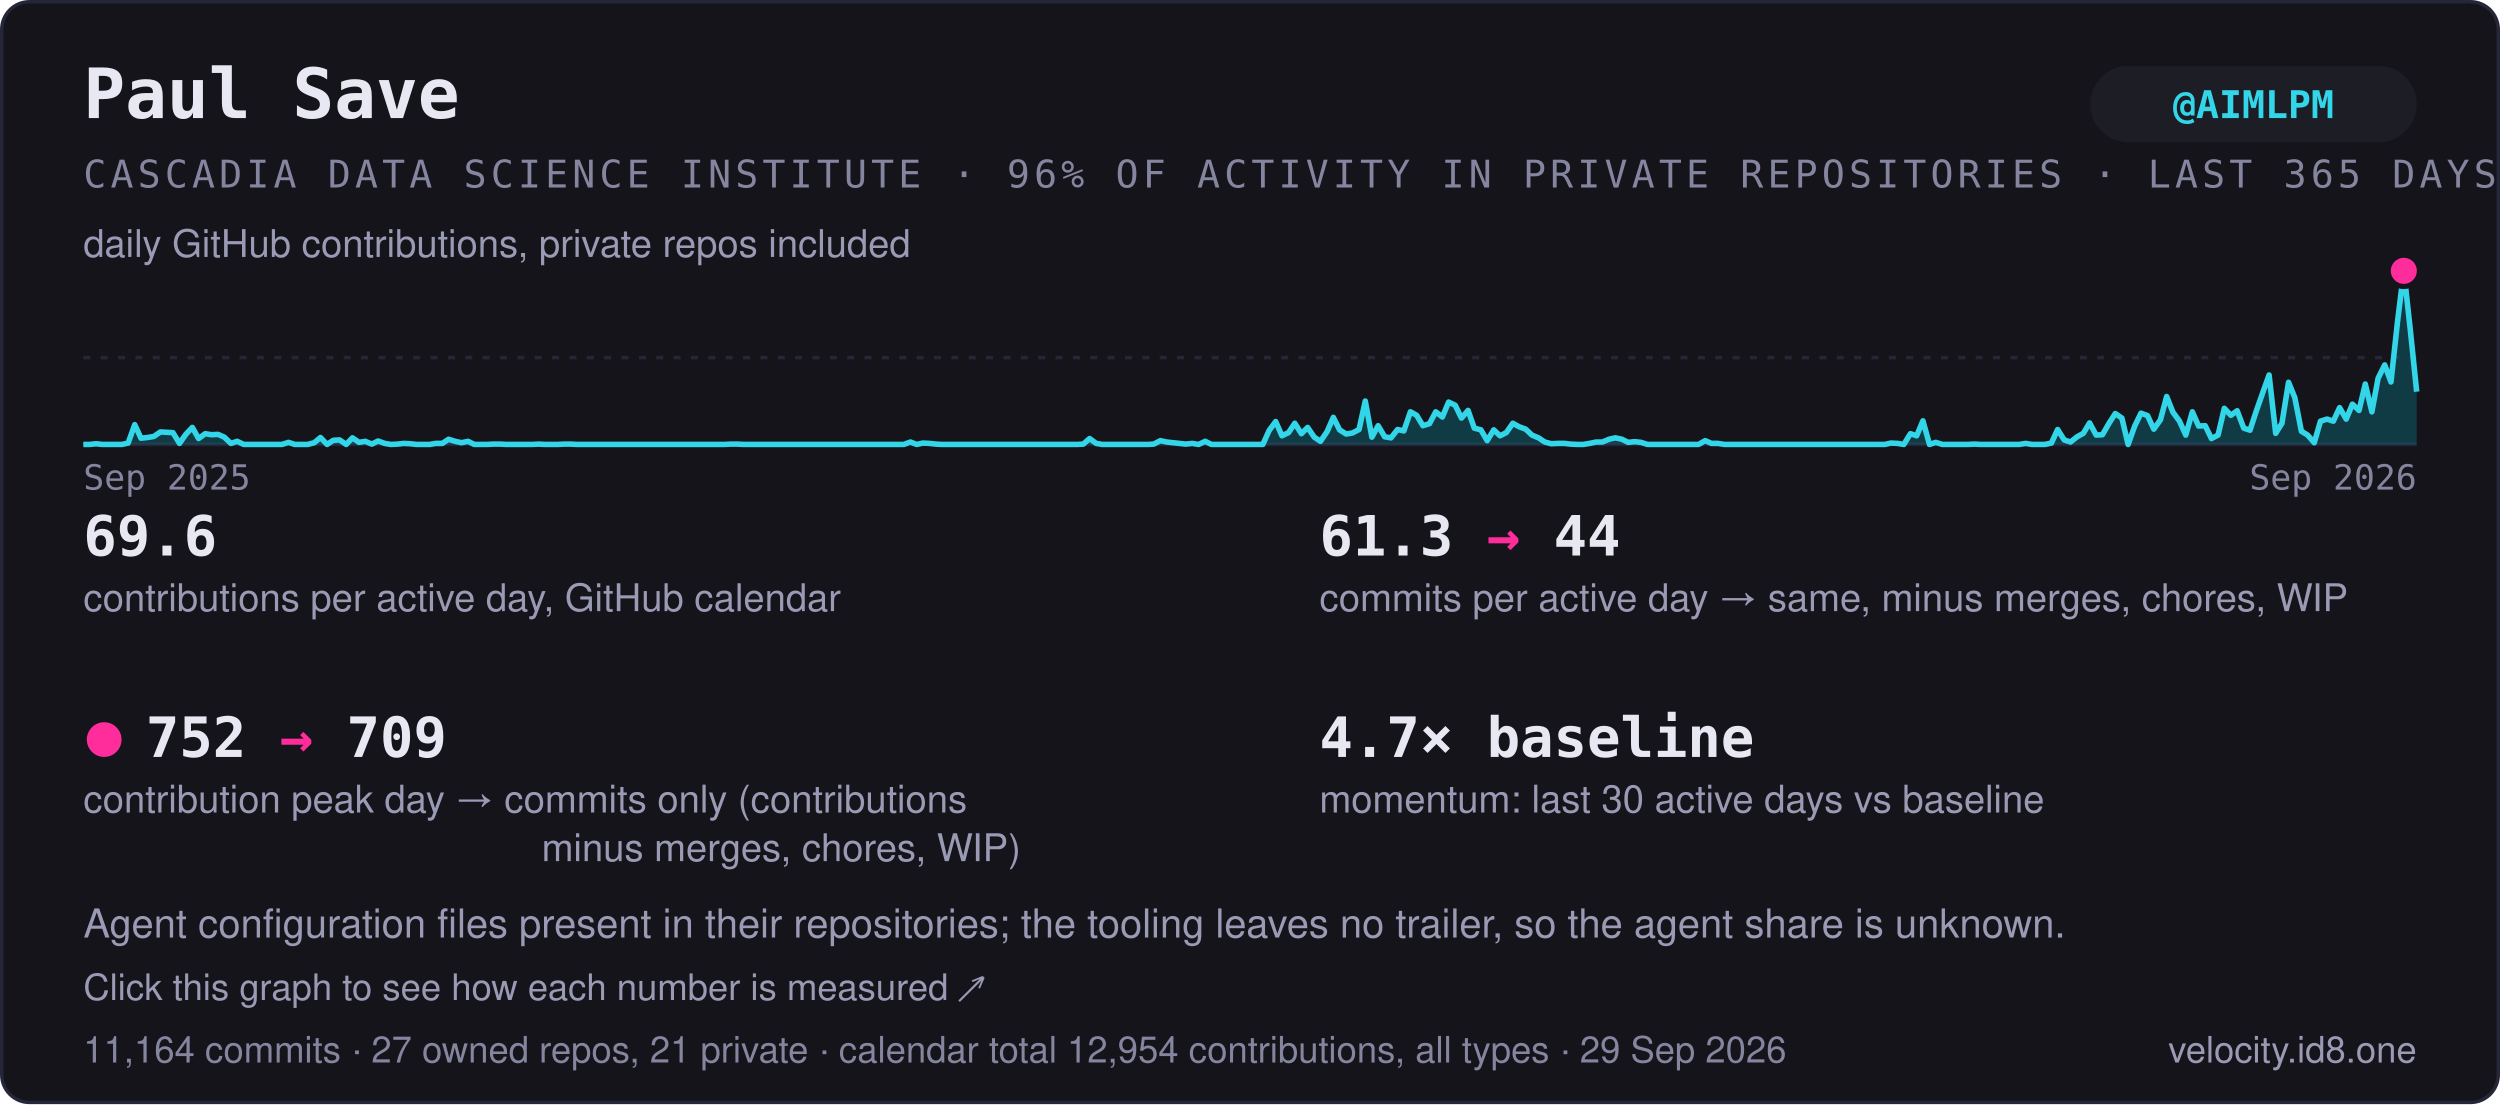
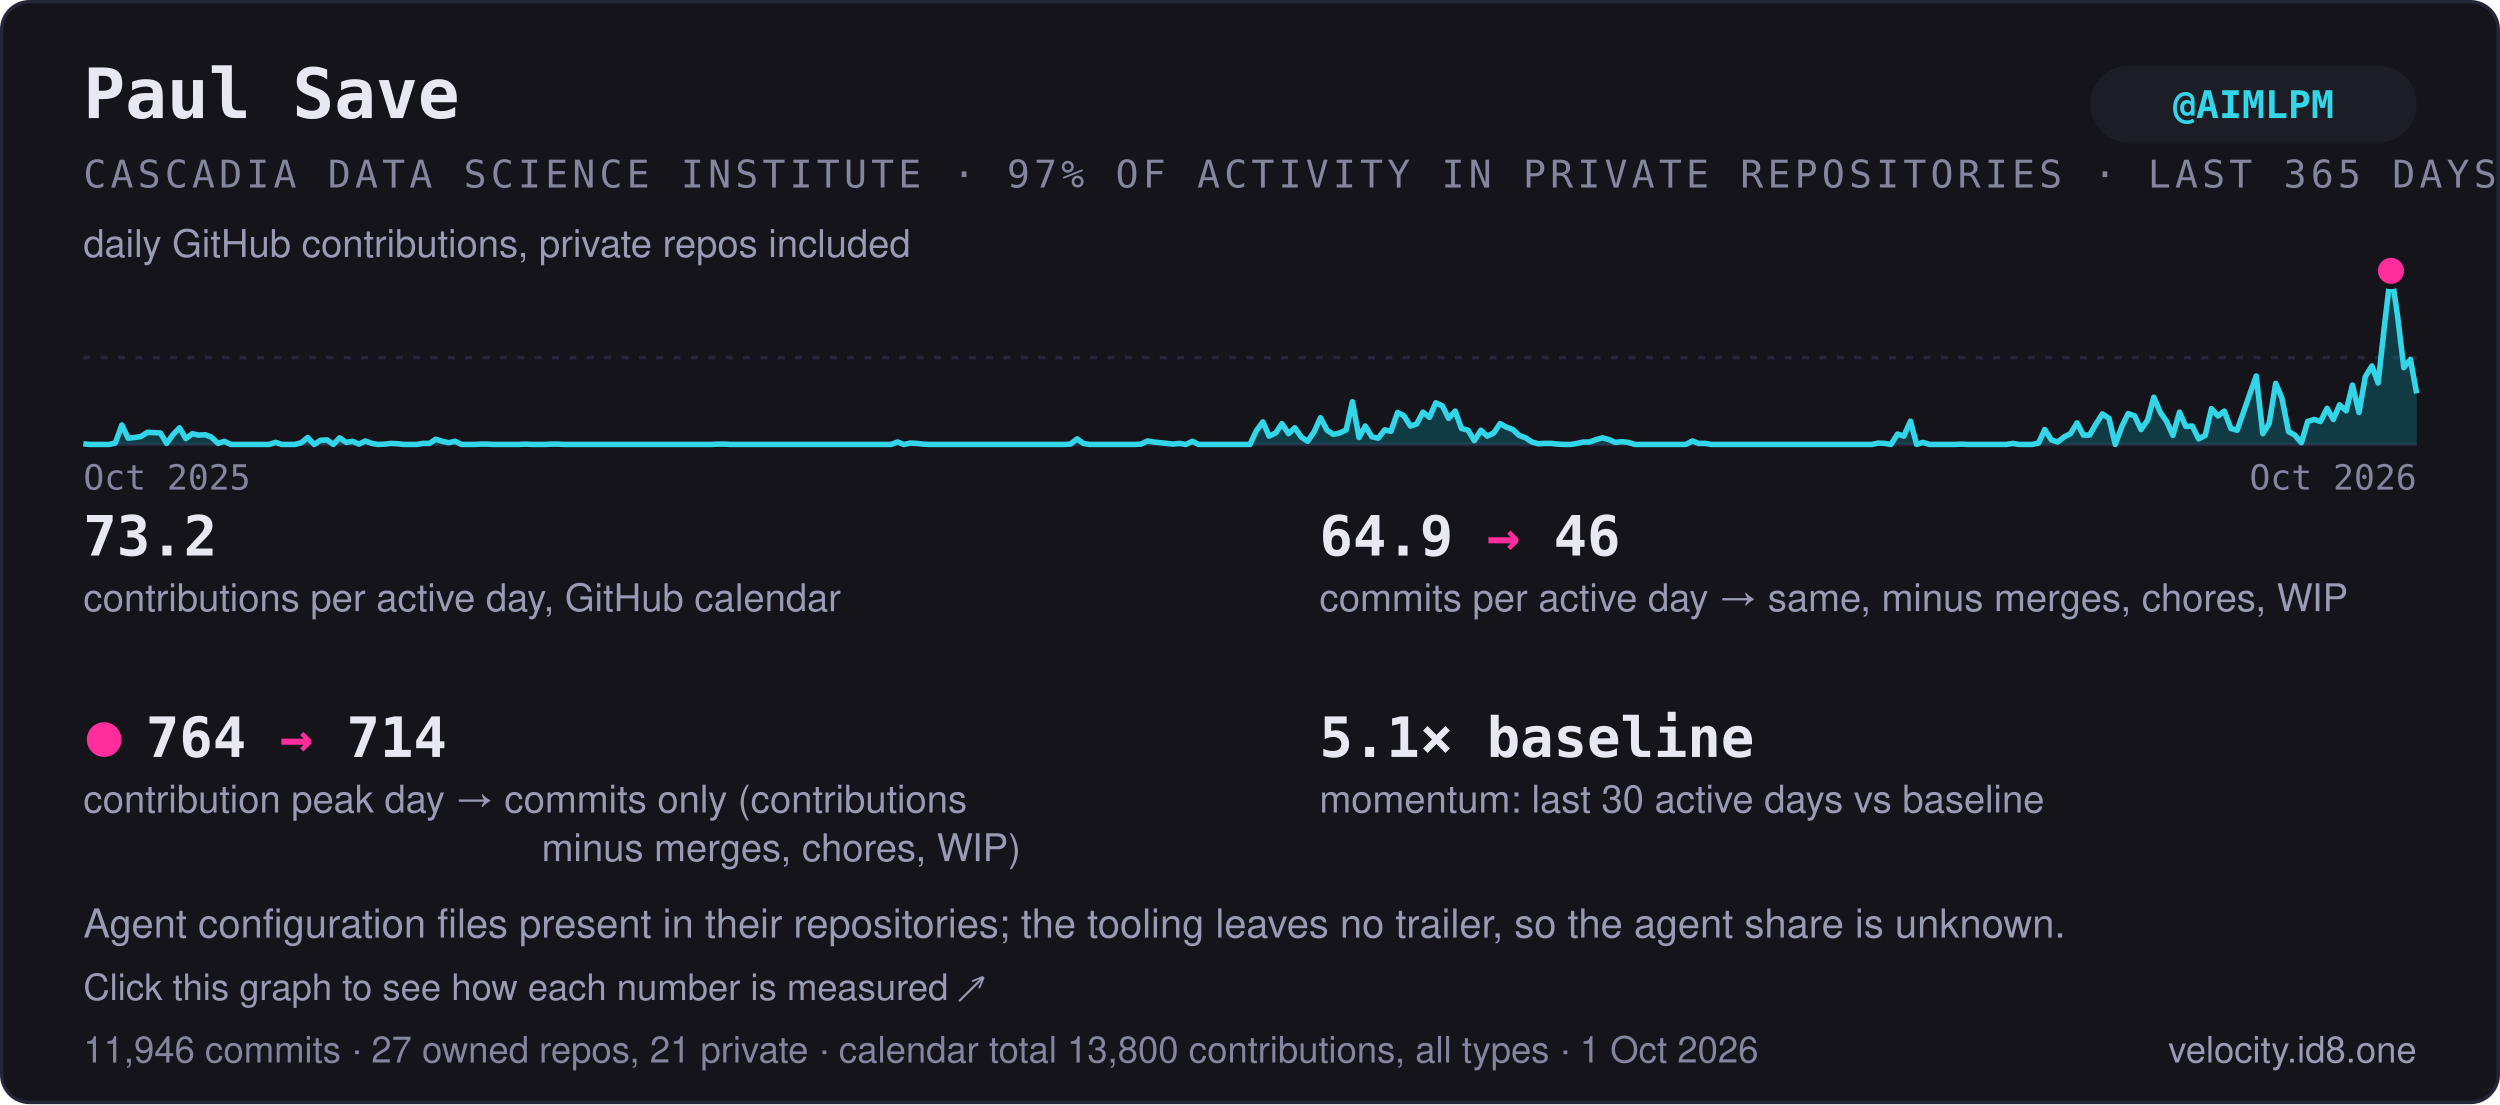
<svg xmlns="http://www.w3.org/2000/svg" width="720" height="318" viewBox="0 0 720 318" role="img" aria-label="Paul Save: Velocity Graph">
  <rect x="0.5" y="0.5" width="719" height="317" rx="8" fill="#14141A" stroke="#26263A" />
  <text x="24" y="34" font-family="Departure Mono, JetBrains Mono, ui-monospace, Menlo, monospace" font-size="20" font-weight="700" fill="#E8E8F2">Paul Save</text>
-   <text x="24" y="54" font-family="Departure Mono, JetBrains Mono, ui-monospace, Menlo, monospace" font-size="11" letter-spacing="1.2" fill="#8585A0">CASCADIA DATA SCIENCE INSTITUTE · 96% OF ACTIVITY IN PRIVATE REPOSITORIES · LAST 365 DAYS</text>
+   <text x="24" y="54" font-family="Departure Mono, JetBrains Mono, ui-monospace, Menlo, monospace" font-size="11" letter-spacing="1.2" fill="#8585A0">CASCADIA DATA SCIENCE INSTITUTE · 97% OF ACTIVITY IN PRIVATE REPOSITORIES · LAST 365 DAYS</text>
  <rect x="602" y="19" width="94" height="22" rx="11" fill="#1D1D26" />
  <text x="649" y="34" text-anchor="middle" font-family="Departure Mono, JetBrains Mono, ui-monospace, Menlo, monospace" font-size="11" font-weight="600" fill="#33D6E8">@AIMLPM</text>
  <line x1="24" x2="696" y1="128" y2="128" stroke="#26263A" />
  <line x1="24" x2="696" y1="103.0" y2="103.0" stroke="#26263A" stroke-dasharray="2 3" />
-   <path d="M24.0,128.0 L25.8,128.0 L27.7,127.8 L29.5,128.0 L31.4,128.0 L33.2,128.0 L35.1,128.0 L36.9,127.6 L38.8,122.3 L40.6,126.2 L42.5,126.0 L44.3,125.7 L46.2,124.4 L48.0,124.5 L49.8,124.6 L51.7,127.7 L53.5,125.1 L55.4,123.1 L57.2,126.3 L59.1,124.9 L60.9,125.2 L62.8,125.1 L64.6,125.9 L66.5,127.7 L68.3,127.1 L70.2,128.0 L72.0,128.0 L73.8,128.0 L75.7,128.0 L77.5,128.0 L79.4,128.0 L81.2,128.0 L83.1,127.4 L84.9,128.0 L86.8,128.0 L88.6,128.0 L90.5,127.5 L92.3,126.0 L94.2,128.0 L96.0,126.8 L97.8,126.7 L99.7,128.0 L101.5,126.1 L103.4,127.4 L105.2,127.1 L107.1,127.9 L108.9,127.0 L110.8,127.7 L112.6,128.0 L114.5,127.9 L116.3,127.7 L118.2,127.8 L120.0,128.0 L121.8,128.0 L123.7,128.0 L125.5,127.7 L127.4,127.7 L129.2,126.5 L131.1,127.1 L132.9,127.5 L134.8,127.1 L136.6,128.0 L138.5,128.0 L140.3,128.0 L142.2,127.9 L144.0,127.9 L145.8,128.0 L147.7,128.0 L149.5,128.0 L151.4,128.0 L153.2,128.0 L155.1,127.9 L156.9,128.0 L158.8,128.0 L160.6,128.0 L162.5,127.9 L164.3,127.9 L166.2,128.0 L168.0,128.0 L169.8,128.0 L171.7,128.0 L173.5,128.0 L175.4,128.0 L177.2,128.0 L179.1,128.0 L180.9,128.0 L182.8,128.0 L184.6,128.0 L186.5,128.0 L188.3,128.0 L190.2,128.0 L192.0,128.0 L193.8,128.0 L195.7,128.0 L197.5,128.0 L199.4,128.0 L201.2,128.0 L203.1,128.0 L204.9,128.0 L206.8,128.0 L208.6,128.0 L210.5,127.9 L212.3,127.9 L214.2,128.0 L216.0,128.0 L217.8,128.0 L219.7,128.0 L221.5,128.0 L223.4,128.0 L225.2,128.0 L227.1,128.0 L228.9,128.0 L230.8,128.0 L232.6,128.0 L234.5,128.0 L236.3,128.0 L238.2,128.0 L240.0,128.0 L241.8,128.0 L243.7,128.0 L245.5,128.0 L247.4,128.0 L249.2,128.0 L251.1,128.0 L252.9,128.0 L254.8,128.0 L256.6,128.0 L258.5,128.0 L260.3,128.0 L262.2,127.3 L264.0,128.0 L265.8,127.6 L267.7,127.7 L269.5,127.9 L271.4,128.0 L273.2,128.0 L275.1,128.0 L276.9,128.0 L278.8,128.0 L280.6,128.0 L282.5,128.0 L284.3,128.0 L286.2,128.0 L288.0,128.0 L289.8,128.0 L291.7,128.0 L293.5,128.0 L295.4,128.0 L297.2,128.0 L299.1,128.0 L300.9,128.0 L302.8,128.0 L304.6,128.0 L306.5,128.0 L308.3,128.0 L310.2,128.0 L312.0,127.9 L313.8,126.3 L315.7,127.7 L317.5,128.0 L319.4,128.0 L321.2,128.0 L323.1,128.0 L324.9,128.0 L326.8,128.0 L328.6,128.0 L330.5,128.0 L332.3,127.9 L334.2,126.9 L336.0,127.3 L337.8,127.5 L339.7,127.7 L341.5,127.9 L343.4,127.7 L345.2,128.0 L347.1,127.1 L348.9,128.0 L350.8,128.0 L352.6,128.0 L354.5,128.0 L356.3,128.0 L358.2,128.0 L360.0,128.0 L361.8,128.0 L363.7,128.0 L365.5,124.0 L367.4,121.4 L369.2,125.5 L371.1,124.6 L372.9,121.9 L374.8,124.9 L376.6,123.1 L378.5,125.9 L380.3,127.1 L382.2,124.3 L384.0,120.2 L385.8,123.8 L387.7,125.0 L389.5,124.7 L391.4,123.7 L393.2,115.5 L395.1,125.9 L396.9,122.6 L398.8,125.8 L400.6,126.1 L402.5,123.7 L404.3,124.1 L406.2,118.6 L408.0,119.6 L409.8,122.6 L411.7,122.0 L413.5,118.6 L415.4,120.1 L417.2,115.8 L419.1,116.7 L420.9,120.4 L422.8,118.2 L424.6,123.3 L426.5,123.8 L428.3,126.9 L430.2,123.8 L432.0,125.5 L433.8,124.6 L435.7,121.9 L437.5,122.9 L439.4,123.6 L441.2,125.3 L443.1,126.1 L444.9,127.3 L446.8,127.8 L448.6,127.7 L450.5,127.7 L452.3,127.9 L454.2,128.0 L456.0,128.0 L457.8,127.7 L459.7,127.3 L461.5,127.3 L463.4,126.5 L465.2,126.1 L467.1,126.5 L468.9,127.4 L470.8,127.2 L472.6,127.4 L474.5,128.0 L476.3,128.0 L478.2,128.0 L480.0,128.0 L481.8,128.0 L483.7,128.0 L485.5,128.0 L487.4,128.0 L489.2,128.0 L491.1,126.9 L492.9,127.7 L494.8,127.7 L496.6,128.0 L498.5,128.0 L500.3,128.0 L502.2,128.0 L504.0,128.0 L505.8,128.0 L507.7,128.0 L509.5,128.0 L511.4,128.0 L513.2,128.0 L515.1,128.0 L516.9,128.0 L518.8,128.0 L520.6,128.0 L522.5,128.0 L524.3,128.0 L526.2,128.0 L528.0,128.0 L529.8,128.0 L531.7,128.0 L533.5,128.0 L535.4,128.0 L537.2,128.0 L539.1,128.0 L540.9,128.0 L542.8,128.0 L544.6,127.6 L546.5,127.7 L548.3,128.0 L550.2,124.9 L552.0,125.5 L553.8,121.2 L555.7,128.0 L557.5,127.4 L559.4,128.0 L561.2,128.0 L563.1,128.0 L564.9,128.0 L566.8,128.0 L568.6,127.9 L570.5,128.0 L572.3,128.0 L574.2,128.0 L576.0,128.0 L577.8,128.0 L579.7,128.0 L581.5,128.0 L583.4,127.7 L585.2,128.0 L587.1,128.0 L588.9,128.0 L590.8,127.6 L592.6,123.7 L594.5,126.7 L596.3,127.3 L598.2,125.8 L600.0,124.8 L601.8,121.8 L603.7,125.3 L605.5,125.2 L607.4,121.9 L609.2,119.1 L611.1,120.4 L612.9,128.0 L614.8,122.7 L616.6,119.0 L618.5,119.7 L620.3,123.6 L622.2,120.9 L624.0,114.2 L625.8,118.7 L627.7,121.3 L629.5,125.3 L631.4,118.6 L633.2,122.7 L635.1,122.6 L636.9,126.3 L638.8,125.3 L640.6,117.6 L642.5,119.6 L644.3,118.3 L646.2,123.3 L648.0,123.9 L649.8,118.4 L651.7,113.0 L653.5,108.0 L655.4,124.8 L657.2,121.9 L659.1,110.1 L660.9,114.5 L662.8,124.2 L664.6,125.3 L666.5,127.5 L668.3,121.3 L670.2,120.7 L672.0,121.3 L673.8,117.4 L675.7,120.7 L677.5,116.4 L679.4,118.2 L681.2,110.6 L683.1,118.6 L684.9,108.9 L686.8,105.1 L688.6,110.0 L690.5,92.5 L692.3,78.0 L694.2,95.3 L696.0,112.8 L696.0,128 L24,128 Z" fill="#0F6B78" fill-opacity="0.45" />
-   <path d="M24.0,128.0 L25.8,128.0 L27.7,127.8 L29.5,128.0 L31.4,128.0 L33.2,128.0 L35.1,128.0 L36.9,127.6 L38.8,122.3 L40.6,126.2 L42.5,126.0 L44.3,125.7 L46.2,124.4 L48.0,124.5 L49.8,124.6 L51.7,127.7 L53.5,125.1 L55.4,123.1 L57.2,126.3 L59.1,124.9 L60.9,125.2 L62.8,125.1 L64.6,125.9 L66.5,127.7 L68.3,127.1 L70.2,128.0 L72.0,128.0 L73.8,128.0 L75.7,128.0 L77.5,128.0 L79.4,128.0 L81.2,128.0 L83.1,127.4 L84.9,128.0 L86.8,128.0 L88.6,128.0 L90.5,127.5 L92.3,126.0 L94.2,128.0 L96.0,126.8 L97.8,126.7 L99.7,128.0 L101.5,126.1 L103.4,127.4 L105.2,127.1 L107.1,127.9 L108.9,127.0 L110.8,127.7 L112.6,128.0 L114.5,127.9 L116.3,127.7 L118.2,127.8 L120.0,128.0 L121.8,128.0 L123.7,128.0 L125.5,127.7 L127.4,127.7 L129.2,126.5 L131.1,127.1 L132.9,127.5 L134.8,127.1 L136.6,128.0 L138.5,128.0 L140.3,128.0 L142.2,127.9 L144.0,127.9 L145.8,128.0 L147.7,128.0 L149.5,128.0 L151.4,128.0 L153.2,128.0 L155.1,127.9 L156.9,128.0 L158.8,128.0 L160.6,128.0 L162.5,127.9 L164.3,127.9 L166.2,128.0 L168.0,128.0 L169.8,128.0 L171.7,128.0 L173.5,128.0 L175.4,128.0 L177.2,128.0 L179.1,128.0 L180.9,128.0 L182.8,128.0 L184.6,128.0 L186.5,128.0 L188.3,128.0 L190.2,128.0 L192.0,128.0 L193.8,128.0 L195.7,128.0 L197.5,128.0 L199.4,128.0 L201.2,128.0 L203.1,128.0 L204.9,128.0 L206.8,128.0 L208.6,128.0 L210.5,127.9 L212.3,127.9 L214.2,128.0 L216.0,128.0 L217.8,128.0 L219.7,128.0 L221.5,128.0 L223.4,128.0 L225.2,128.0 L227.1,128.0 L228.9,128.0 L230.8,128.0 L232.6,128.0 L234.5,128.0 L236.3,128.0 L238.2,128.0 L240.0,128.0 L241.8,128.0 L243.7,128.0 L245.5,128.0 L247.4,128.0 L249.2,128.0 L251.1,128.0 L252.9,128.0 L254.8,128.0 L256.6,128.0 L258.5,128.0 L260.3,128.0 L262.2,127.3 L264.0,128.0 L265.8,127.6 L267.7,127.7 L269.5,127.9 L271.4,128.0 L273.2,128.0 L275.1,128.0 L276.9,128.0 L278.8,128.0 L280.6,128.0 L282.5,128.0 L284.3,128.0 L286.2,128.0 L288.0,128.0 L289.8,128.0 L291.7,128.0 L293.5,128.0 L295.4,128.0 L297.2,128.0 L299.1,128.0 L300.9,128.0 L302.8,128.0 L304.6,128.0 L306.5,128.0 L308.3,128.0 L310.2,128.0 L312.0,127.9 L313.8,126.3 L315.7,127.7 L317.5,128.0 L319.4,128.0 L321.2,128.0 L323.1,128.0 L324.9,128.0 L326.8,128.0 L328.6,128.0 L330.5,128.0 L332.3,127.9 L334.2,126.9 L336.0,127.3 L337.8,127.5 L339.7,127.7 L341.5,127.9 L343.4,127.7 L345.2,128.0 L347.1,127.1 L348.9,128.0 L350.8,128.0 L352.6,128.0 L354.5,128.0 L356.3,128.0 L358.2,128.0 L360.0,128.0 L361.8,128.0 L363.7,128.0 L365.5,124.0 L367.4,121.4 L369.2,125.5 L371.1,124.6 L372.9,121.9 L374.8,124.9 L376.6,123.1 L378.5,125.9 L380.3,127.1 L382.2,124.3 L384.0,120.2 L385.8,123.8 L387.7,125.0 L389.5,124.7 L391.4,123.7 L393.2,115.5 L395.1,125.9 L396.9,122.6 L398.8,125.8 L400.6,126.1 L402.5,123.7 L404.3,124.1 L406.2,118.6 L408.0,119.6 L409.8,122.6 L411.7,122.0 L413.5,118.6 L415.4,120.1 L417.2,115.8 L419.1,116.7 L420.9,120.4 L422.8,118.2 L424.6,123.3 L426.5,123.8 L428.3,126.9 L430.2,123.8 L432.0,125.5 L433.8,124.6 L435.7,121.9 L437.5,122.9 L439.4,123.6 L441.2,125.3 L443.1,126.1 L444.9,127.3 L446.8,127.8 L448.6,127.7 L450.5,127.7 L452.3,127.9 L454.2,128.0 L456.0,128.0 L457.8,127.7 L459.7,127.3 L461.5,127.3 L463.4,126.5 L465.2,126.1 L467.1,126.5 L468.9,127.4 L470.8,127.2 L472.6,127.4 L474.5,128.0 L476.3,128.0 L478.2,128.0 L480.0,128.0 L481.8,128.0 L483.7,128.0 L485.5,128.0 L487.4,128.0 L489.2,128.0 L491.1,126.9 L492.9,127.7 L494.8,127.7 L496.6,128.0 L498.5,128.0 L500.3,128.0 L502.2,128.0 L504.0,128.0 L505.8,128.0 L507.7,128.0 L509.5,128.0 L511.4,128.0 L513.2,128.0 L515.1,128.0 L516.9,128.0 L518.8,128.0 L520.6,128.0 L522.5,128.0 L524.3,128.0 L526.2,128.0 L528.0,128.0 L529.8,128.0 L531.7,128.0 L533.5,128.0 L535.4,128.0 L537.2,128.0 L539.1,128.0 L540.9,128.0 L542.8,128.0 L544.6,127.6 L546.5,127.7 L548.3,128.0 L550.2,124.9 L552.0,125.5 L553.8,121.2 L555.7,128.0 L557.5,127.4 L559.4,128.0 L561.2,128.0 L563.1,128.0 L564.9,128.0 L566.8,128.0 L568.6,127.9 L570.5,128.0 L572.3,128.0 L574.2,128.0 L576.0,128.0 L577.8,128.0 L579.7,128.0 L581.5,128.0 L583.4,127.7 L585.2,128.0 L587.1,128.0 L588.9,128.0 L590.8,127.6 L592.6,123.7 L594.5,126.7 L596.3,127.3 L598.2,125.8 L600.0,124.8 L601.8,121.8 L603.7,125.3 L605.5,125.2 L607.4,121.9 L609.2,119.1 L611.1,120.4 L612.9,128.0 L614.8,122.7 L616.6,119.0 L618.5,119.7 L620.3,123.6 L622.2,120.9 L624.0,114.2 L625.8,118.7 L627.7,121.3 L629.5,125.3 L631.4,118.6 L633.2,122.7 L635.1,122.6 L636.9,126.3 L638.8,125.3 L640.6,117.6 L642.5,119.6 L644.3,118.3 L646.2,123.3 L648.0,123.9 L649.8,118.4 L651.7,113.0 L653.5,108.0 L655.4,124.8 L657.2,121.9 L659.1,110.1 L660.9,114.5 L662.8,124.2 L664.6,125.3 L666.5,127.5 L668.3,121.3 L670.2,120.7 L672.0,121.3 L673.8,117.4 L675.7,120.7 L677.5,116.4 L679.4,118.2 L681.2,110.6 L683.1,118.6 L684.9,108.9 L686.8,105.1 L688.6,110.0 L690.5,92.5 L692.3,78.0 L694.2,95.3 L696.0,112.8" fill="none" stroke="#33D6E8" stroke-width="1.6" stroke-linejoin="round" />
-   <circle cx="692.3" cy="78.0" r="4.5" fill="#FF2D9C" stroke="#14141A" stroke-width="1.5" />
-   <text x="24" y="141" font-family="Departure Mono, JetBrains Mono, ui-monospace, Menlo, monospace" font-size="10" fill="#8585A0">Sep 2025</text>
-   <text x="696" y="141" text-anchor="end" font-family="Departure Mono, JetBrains Mono, ui-monospace, Menlo, monospace" font-size="10" fill="#8585A0">Sep 2026</text>
+   <path d="M24.0,127.8 L25.8,128.0 L27.7,128.0 L29.5,128.0 L31.4,128.0 L33.2,127.6 L35.1,122.4 L36.9,126.2 L38.8,126.0 L40.6,125.7 L42.5,124.5 L44.3,124.6 L46.2,124.7 L48.0,127.7 L49.8,125.2 L51.7,123.2 L53.5,126.3 L55.4,124.9 L57.2,125.3 L59.1,125.2 L60.9,125.9 L62.8,127.7 L64.6,127.1 L66.5,128.0 L68.3,128.0 L70.2,128.0 L72.0,128.0 L73.8,128.0 L75.7,128.0 L77.5,128.0 L79.4,127.4 L81.2,128.0 L83.1,128.0 L84.9,128.0 L86.8,127.5 L88.6,126.0 L90.5,128.0 L92.3,126.8 L94.2,126.7 L96.0,128.0 L97.8,126.1 L99.7,127.4 L101.5,127.1 L103.4,127.9 L105.2,127.0 L107.1,127.7 L108.9,128.0 L110.8,127.9 L112.6,127.7 L114.5,127.8 L116.3,128.0 L118.2,128.0 L120.0,128.0 L121.8,127.7 L123.7,127.7 L125.5,126.5 L127.4,127.1 L129.2,127.5 L131.1,127.1 L132.9,128.0 L134.8,128.0 L136.6,128.0 L138.5,127.9 L140.3,127.9 L142.2,128.0 L144.0,128.0 L145.8,128.0 L147.7,128.0 L149.5,128.0 L151.4,127.9 L153.2,128.0 L155.1,128.0 L156.9,128.0 L158.8,127.9 L160.6,127.9 L162.5,128.0 L164.3,128.0 L166.2,128.0 L168.0,128.0 L169.8,128.0 L171.7,128.0 L173.5,128.0 L175.4,128.0 L177.2,128.0 L179.1,128.0 L180.9,128.0 L182.8,128.0 L184.6,128.0 L186.5,128.0 L188.3,128.0 L190.2,128.0 L192.0,128.0 L193.8,128.0 L195.7,128.0 L197.5,128.0 L199.4,128.0 L201.2,128.0 L203.1,128.0 L204.9,128.0 L206.8,127.9 L208.6,127.9 L210.5,128.0 L212.3,128.0 L214.2,128.0 L216.0,128.0 L217.8,128.0 L219.7,128.0 L221.5,128.0 L223.4,128.0 L225.2,128.0 L227.1,128.0 L228.9,128.0 L230.8,128.0 L232.6,128.0 L234.5,128.0 L236.3,128.0 L238.2,128.0 L240.0,128.0 L241.8,128.0 L243.7,128.0 L245.5,128.0 L247.4,128.0 L249.2,128.0 L251.1,128.0 L252.9,128.0 L254.8,128.0 L256.6,128.0 L258.5,127.3 L260.3,128.0 L262.2,127.6 L264.0,127.7 L265.8,127.9 L267.7,128.0 L269.5,128.0 L271.4,128.0 L273.2,128.0 L275.1,128.0 L276.9,128.0 L278.8,128.0 L280.6,128.0 L282.5,128.0 L284.3,128.0 L286.2,128.0 L288.0,128.0 L289.8,128.0 L291.7,128.0 L293.5,128.0 L295.4,128.0 L297.2,128.0 L299.1,128.0 L300.9,128.0 L302.8,128.0 L304.6,128.0 L306.5,128.0 L308.3,127.9 L310.2,126.4 L312.0,127.7 L313.8,128.0 L315.7,128.0 L317.5,128.0 L319.4,128.0 L321.2,128.0 L323.1,128.0 L324.9,128.0 L326.8,128.0 L328.6,127.9 L330.5,127.0 L332.3,127.3 L334.2,127.5 L336.0,127.7 L337.8,127.9 L339.7,127.7 L341.5,128.0 L343.4,127.1 L345.2,128.0 L347.1,128.0 L348.9,128.0 L350.8,128.0 L352.6,128.0 L354.5,128.0 L356.3,128.0 L358.2,128.0 L360.0,128.0 L361.8,124.1 L363.7,121.5 L365.5,125.6 L367.4,124.7 L369.2,122.0 L371.1,124.9 L372.9,123.2 L374.8,125.9 L376.6,127.1 L378.5,124.3 L380.3,120.3 L382.2,123.9 L384.0,125.1 L385.8,124.7 L387.7,123.8 L389.5,115.7 L391.4,126.0 L393.2,122.7 L395.1,125.8 L396.9,126.2 L398.8,123.8 L400.6,124.2 L402.5,118.8 L404.3,119.7 L406.2,122.7 L408.0,122.1 L409.8,118.7 L411.7,120.2 L413.5,116.0 L415.4,116.9 L417.2,120.5 L419.1,118.4 L420.9,123.4 L422.8,123.9 L424.6,126.9 L426.5,123.9 L428.3,125.6 L430.2,124.7 L432.0,122.0 L433.8,123.0 L435.7,123.7 L437.5,125.4 L439.4,126.1 L441.2,127.3 L443.1,127.8 L444.9,127.7 L446.8,127.7 L448.6,127.9 L450.5,128.0 L452.3,128.0 L454.2,127.7 L456.0,127.3 L457.8,127.3 L459.7,126.6 L461.5,126.1 L463.4,126.6 L465.2,127.4 L467.1,127.2 L468.9,127.4 L470.8,128.0 L472.6,128.0 L474.5,128.0 L476.3,128.0 L478.2,128.0 L480.0,128.0 L481.8,128.0 L483.7,128.0 L485.5,128.0 L487.4,127.0 L489.2,127.7 L491.1,127.7 L492.9,128.0 L494.8,128.0 L496.6,128.0 L498.5,128.0 L500.3,128.0 L502.2,128.0 L504.0,128.0 L505.8,128.0 L507.7,128.0 L509.5,128.0 L511.4,128.0 L513.2,128.0 L515.1,128.0 L516.9,128.0 L518.8,128.0 L520.6,128.0 L522.5,128.0 L524.3,128.0 L526.2,128.0 L528.0,128.0 L529.8,128.0 L531.7,128.0 L533.5,128.0 L535.4,128.0 L537.2,128.0 L539.1,128.0 L540.9,127.6 L542.8,127.7 L544.6,128.0 L546.5,125.0 L548.3,125.6 L550.2,121.3 L552.0,128.0 L553.8,127.4 L555.7,128.0 L557.5,128.0 L559.4,128.0 L561.2,128.0 L563.1,128.0 L564.9,127.9 L566.8,128.0 L568.6,128.0 L570.5,128.0 L572.3,128.0 L574.2,128.0 L576.0,128.0 L577.8,128.0 L579.7,127.7 L581.5,128.0 L583.4,128.0 L585.2,128.0 L587.1,127.6 L588.9,123.7 L590.8,126.7 L592.6,127.3 L594.5,125.8 L596.3,124.9 L598.2,121.8 L600.0,125.3 L601.8,125.3 L603.7,122.0 L605.5,119.2 L607.4,120.5 L609.2,128.0 L611.1,122.8 L612.9,119.1 L614.8,119.8 L616.6,123.7 L618.5,121.0 L620.3,114.4 L622.2,118.8 L624.0,121.4 L625.8,125.4 L627.7,118.7 L629.5,122.8 L631.4,122.7 L633.2,126.4 L635.1,125.4 L636.9,117.7 L638.8,119.8 L640.6,118.4 L642.5,123.4 L644.3,123.9 L646.2,118.5 L648.0,113.3 L649.8,108.3 L651.7,124.9 L653.5,122.0 L655.4,110.4 L657.2,114.7 L659.1,124.3 L660.9,125.3 L662.8,127.5 L664.6,121.4 L666.5,120.8 L668.3,121.4 L670.2,117.6 L672.0,120.8 L673.8,116.6 L675.7,118.3 L677.5,110.9 L679.4,118.8 L681.2,108.5 L683.1,105.4 L684.9,110.3 L686.8,93.1 L688.6,78.0 L690.5,91.0 L692.3,105.9 L694.2,103.5 L696.0,113.3 L696.0,128 L24,128 Z" fill="#0F6B78" fill-opacity="0.45" />
+   <path d="M24.0,127.8 L25.8,128.0 L27.7,128.0 L29.5,128.0 L31.4,128.0 L33.2,127.6 L35.1,122.4 L36.9,126.2 L38.8,126.0 L40.6,125.7 L42.5,124.5 L44.3,124.6 L46.2,124.7 L48.0,127.7 L49.8,125.2 L51.7,123.2 L53.5,126.3 L55.4,124.9 L57.2,125.3 L59.1,125.2 L60.9,125.9 L62.8,127.7 L64.6,127.1 L66.5,128.0 L68.3,128.0 L70.2,128.0 L72.0,128.0 L73.8,128.0 L75.7,128.0 L77.5,128.0 L79.4,127.4 L81.2,128.0 L83.1,128.0 L84.9,128.0 L86.8,127.5 L88.6,126.0 L90.5,128.0 L92.3,126.8 L94.2,126.7 L96.0,128.0 L97.8,126.1 L99.7,127.4 L101.5,127.1 L103.4,127.9 L105.2,127.0 L107.1,127.7 L108.9,128.0 L110.8,127.9 L112.6,127.7 L114.5,127.8 L116.3,128.0 L118.2,128.0 L120.0,128.0 L121.8,127.7 L123.7,127.7 L125.5,126.5 L127.4,127.1 L129.2,127.5 L131.1,127.1 L132.9,128.0 L134.8,128.0 L136.6,128.0 L138.5,127.9 L140.3,127.9 L142.2,128.0 L144.0,128.0 L145.8,128.0 L147.7,128.0 L149.5,128.0 L151.4,127.9 L153.2,128.0 L155.1,128.0 L156.9,128.0 L158.8,127.9 L160.6,127.9 L162.5,128.0 L164.3,128.0 L166.2,128.0 L168.0,128.0 L169.8,128.0 L171.7,128.0 L173.5,128.0 L175.4,128.0 L177.2,128.0 L179.1,128.0 L180.9,128.0 L182.8,128.0 L184.6,128.0 L186.5,128.0 L188.3,128.0 L190.2,128.0 L192.0,128.0 L193.8,128.0 L195.7,128.0 L197.5,128.0 L199.4,128.0 L201.2,128.0 L203.1,128.0 L204.9,128.0 L206.8,127.9 L208.6,127.9 L210.5,128.0 L212.3,128.0 L214.2,128.0 L216.0,128.0 L217.8,128.0 L219.7,128.0 L221.5,128.0 L223.4,128.0 L225.2,128.0 L227.1,128.0 L228.9,128.0 L230.8,128.0 L232.6,128.0 L234.5,128.0 L236.3,128.0 L238.2,128.0 L240.0,128.0 L241.8,128.0 L243.7,128.0 L245.5,128.0 L247.4,128.0 L249.2,128.0 L251.1,128.0 L252.9,128.0 L254.8,128.0 L256.6,128.0 L258.5,127.3 L260.3,128.0 L262.2,127.6 L264.0,127.7 L265.8,127.9 L267.7,128.0 L269.5,128.0 L271.4,128.0 L273.2,128.0 L275.1,128.0 L276.9,128.0 L278.8,128.0 L280.6,128.0 L282.5,128.0 L284.3,128.0 L286.2,128.0 L288.0,128.0 L289.8,128.0 L291.7,128.0 L293.5,128.0 L295.4,128.0 L297.2,128.0 L299.1,128.0 L300.9,128.0 L302.8,128.0 L304.6,128.0 L306.5,128.0 L308.3,127.9 L310.2,126.4 L312.0,127.7 L313.8,128.0 L315.7,128.0 L317.5,128.0 L319.4,128.0 L321.2,128.0 L323.1,128.0 L324.9,128.0 L326.8,128.0 L328.6,127.9 L330.5,127.0 L332.3,127.3 L334.2,127.5 L336.0,127.7 L337.8,127.9 L339.7,127.7 L341.5,128.0 L343.4,127.1 L345.2,128.0 L347.1,128.0 L348.9,128.0 L350.8,128.0 L352.6,128.0 L354.5,128.0 L356.3,128.0 L358.2,128.0 L360.0,128.0 L361.8,124.1 L363.7,121.5 L365.5,125.6 L367.4,124.7 L369.2,122.0 L371.1,124.9 L372.9,123.2 L374.8,125.9 L376.6,127.1 L378.5,124.3 L380.3,120.3 L382.2,123.9 L384.0,125.1 L385.8,124.7 L387.7,123.8 L389.5,115.7 L391.4,126.0 L393.2,122.7 L395.1,125.8 L396.9,126.2 L398.8,123.8 L400.6,124.2 L402.5,118.8 L404.3,119.7 L406.2,122.7 L408.0,122.1 L409.8,118.7 L411.7,120.2 L413.5,116.0 L415.4,116.9 L417.2,120.5 L419.1,118.4 L420.9,123.4 L422.8,123.9 L424.6,126.9 L426.5,123.9 L428.3,125.6 L430.2,124.7 L432.0,122.0 L433.8,123.0 L435.7,123.7 L437.5,125.4 L439.4,126.1 L441.2,127.3 L443.1,127.8 L444.9,127.7 L446.8,127.7 L448.6,127.9 L450.5,128.0 L452.3,128.0 L454.2,127.7 L456.0,127.3 L457.8,127.3 L459.7,126.6 L461.5,126.1 L463.4,126.6 L465.2,127.4 L467.1,127.2 L468.9,127.4 L470.8,128.0 L472.6,128.0 L474.5,128.0 L476.3,128.0 L478.2,128.0 L480.0,128.0 L481.8,128.0 L483.7,128.0 L485.5,128.0 L487.4,127.0 L489.2,127.7 L491.1,127.7 L492.9,128.0 L494.8,128.0 L496.6,128.0 L498.5,128.0 L500.3,128.0 L502.2,128.0 L504.0,128.0 L505.8,128.0 L507.7,128.0 L509.5,128.0 L511.4,128.0 L513.2,128.0 L515.1,128.0 L516.9,128.0 L518.8,128.0 L520.6,128.0 L522.5,128.0 L524.3,128.0 L526.2,128.0 L528.0,128.0 L529.8,128.0 L531.7,128.0 L533.5,128.0 L535.4,128.0 L537.2,128.0 L539.1,128.0 L540.9,127.6 L542.8,127.7 L544.6,128.0 L546.5,125.0 L548.3,125.6 L550.2,121.3 L552.0,128.0 L553.8,127.4 L555.7,128.0 L557.5,128.0 L559.4,128.0 L561.2,128.0 L563.1,128.0 L564.9,127.9 L566.8,128.0 L568.6,128.0 L570.5,128.0 L572.3,128.0 L574.2,128.0 L576.0,128.0 L577.8,128.0 L579.7,127.7 L581.5,128.0 L583.4,128.0 L585.2,128.0 L587.1,127.6 L588.9,123.7 L590.8,126.7 L592.6,127.3 L594.5,125.8 L596.3,124.9 L598.2,121.8 L600.0,125.3 L601.8,125.3 L603.7,122.0 L605.5,119.2 L607.4,120.5 L609.2,128.0 L611.1,122.8 L612.9,119.1 L614.8,119.8 L616.6,123.7 L618.5,121.0 L620.3,114.4 L622.2,118.8 L624.0,121.4 L625.8,125.4 L627.7,118.7 L629.5,122.8 L631.4,122.7 L633.2,126.4 L635.1,125.4 L636.9,117.7 L638.8,119.8 L640.6,118.4 L642.5,123.4 L644.3,123.9 L646.2,118.5 L648.0,113.3 L649.8,108.3 L651.7,124.9 L653.5,122.0 L655.4,110.4 L657.2,114.7 L659.1,124.3 L660.9,125.3 L662.8,127.5 L664.6,121.4 L666.5,120.8 L668.3,121.4 L670.2,117.6 L672.0,120.8 L673.8,116.6 L675.7,118.3 L677.5,110.9 L679.4,118.8 L681.2,108.5 L683.1,105.4 L684.9,110.3 L686.8,93.1 L688.6,78.0 L690.5,91.0 L692.3,105.9 L694.2,103.5 L696.0,113.3" fill="none" stroke="#33D6E8" stroke-width="1.6" stroke-linejoin="round" />
+   <circle cx="688.6" cy="78.0" r="4.5" fill="#FF2D9C" stroke="#14141A" stroke-width="1.5" />
+   <text x="24" y="141" font-family="Departure Mono, JetBrains Mono, ui-monospace, Menlo, monospace" font-size="10" fill="#8585A0">Oct 2025</text>
+   <text x="696" y="141" text-anchor="end" font-family="Departure Mono, JetBrains Mono, ui-monospace, Menlo, monospace" font-size="10" fill="#8585A0">Oct 2026</text>
  <text x="24" y="74" font-family="-apple-system, BlinkMacSystemFont, 'Segoe UI', Helvetica, Arial, sans-serif" font-size="11" fill="#9A9AB5">daily GitHub contributions, private repos included</text>
-   <text x="24" y="160" font-family="Departure Mono, JetBrains Mono, ui-monospace, Menlo, monospace" font-size="16" font-weight="600" fill="#E8E8F2">69.6</text>
+   <text x="24" y="160" font-family="Departure Mono, JetBrains Mono, ui-monospace, Menlo, monospace" font-size="16" font-weight="600" fill="#E8E8F2">73.2</text>
  <text x="24" y="176" font-family="-apple-system, BlinkMacSystemFont, 'Segoe UI', Helvetica, Arial, sans-serif" font-size="11" fill="#9A9AB5">contributions per active day, GitHub calendar</text>
-   <text x="380" y="160" font-family="Departure Mono, JetBrains Mono, ui-monospace, Menlo, monospace" font-size="16" font-weight="600" fill="#E8E8F2">61.3 <tspan fill="#FF2D9C">→</tspan> 44</text>
+   <text x="380" y="160" font-family="Departure Mono, JetBrains Mono, ui-monospace, Menlo, monospace" font-size="16" font-weight="600" fill="#E8E8F2">64.9 <tspan fill="#FF2D9C">→</tspan> 46</text>
  <text x="380" y="176" font-family="-apple-system, BlinkMacSystemFont, 'Segoe UI', Helvetica, Arial, sans-serif" font-size="11" fill="#9A9AB5">commits per active day → same, minus merges, chores, WIP</text>
  <circle cx="30" cy="213" r="5" fill="#FF2D9C" />
-   <text x="42" y="218" font-family="Departure Mono, JetBrains Mono, ui-monospace, Menlo, monospace" font-size="16" font-weight="600" fill="#E8E8F2">752 <tspan fill="#FF2D9C">→</tspan> 709</text>
+   <text x="42" y="218" font-family="Departure Mono, JetBrains Mono, ui-monospace, Menlo, monospace" font-size="16" font-weight="600" fill="#E8E8F2">764 <tspan fill="#FF2D9C">→</tspan> 714</text>
  <text x="24" y="234" font-family="-apple-system, BlinkMacSystemFont, 'Segoe UI', Helvetica, Arial, sans-serif" font-size="11" fill="#9A9AB5">contribution peak day → commits only (contributions</text>
  <text x="156" y="248" font-family="-apple-system, BlinkMacSystemFont, 'Segoe UI', Helvetica, Arial, sans-serif" font-size="11" fill="#9A9AB5">minus merges, chores, WIP)</text>
-   <text x="380" y="218" font-family="Departure Mono, JetBrains Mono, ui-monospace, Menlo, monospace" font-size="16" font-weight="600" fill="#E8E8F2">4.7× baseline</text>
+   <text x="380" y="218" font-family="Departure Mono, JetBrains Mono, ui-monospace, Menlo, monospace" font-size="16" font-weight="600" fill="#E8E8F2">5.1× baseline</text>
  <text x="380" y="234" font-family="-apple-system, BlinkMacSystemFont, 'Segoe UI', Helvetica, Arial, sans-serif" font-size="11" fill="#9A9AB5">momentum: last 30 active days vs baseline</text>
  <text x="24" y="270" font-family="-apple-system, BlinkMacSystemFont, 'Segoe UI', Helvetica, Arial, sans-serif" font-size="11.5" fill="#9A9AB5">Agent configuration files present in their repositories; the tooling leaves no trailer, so the agent share is unknown.</text>
  <text x="24" y="288" font-family="-apple-system, BlinkMacSystemFont, 'Segoe UI', Helvetica, Arial, sans-serif" font-size="10.5" fill="#9A9AB5">Click this graph to see how each number is measured ↗</text>
-   <text x="24" y="306" font-family="-apple-system, BlinkMacSystemFont, 'Segoe UI', Helvetica, Arial, sans-serif" font-size="10.5" fill="#8585A0">11,164 commits · 27 owned repos, 21 private · calendar total 12,954 contributions, all types · 29 Sep 2026</text>
+   <text x="24" y="306" font-family="-apple-system, BlinkMacSystemFont, 'Segoe UI', Helvetica, Arial, sans-serif" font-size="10.5" fill="#8585A0">11,946 commits · 27 owned repos, 21 private · calendar total 13,800 contributions, all types · 1 Oct 2026</text>
  <text x="696" y="306" text-anchor="end" font-family="-apple-system, BlinkMacSystemFont, 'Segoe UI', Helvetica, Arial, sans-serif" font-size="10.5" fill="#9A9AB5">velocity.id8.one</text>
</svg>
